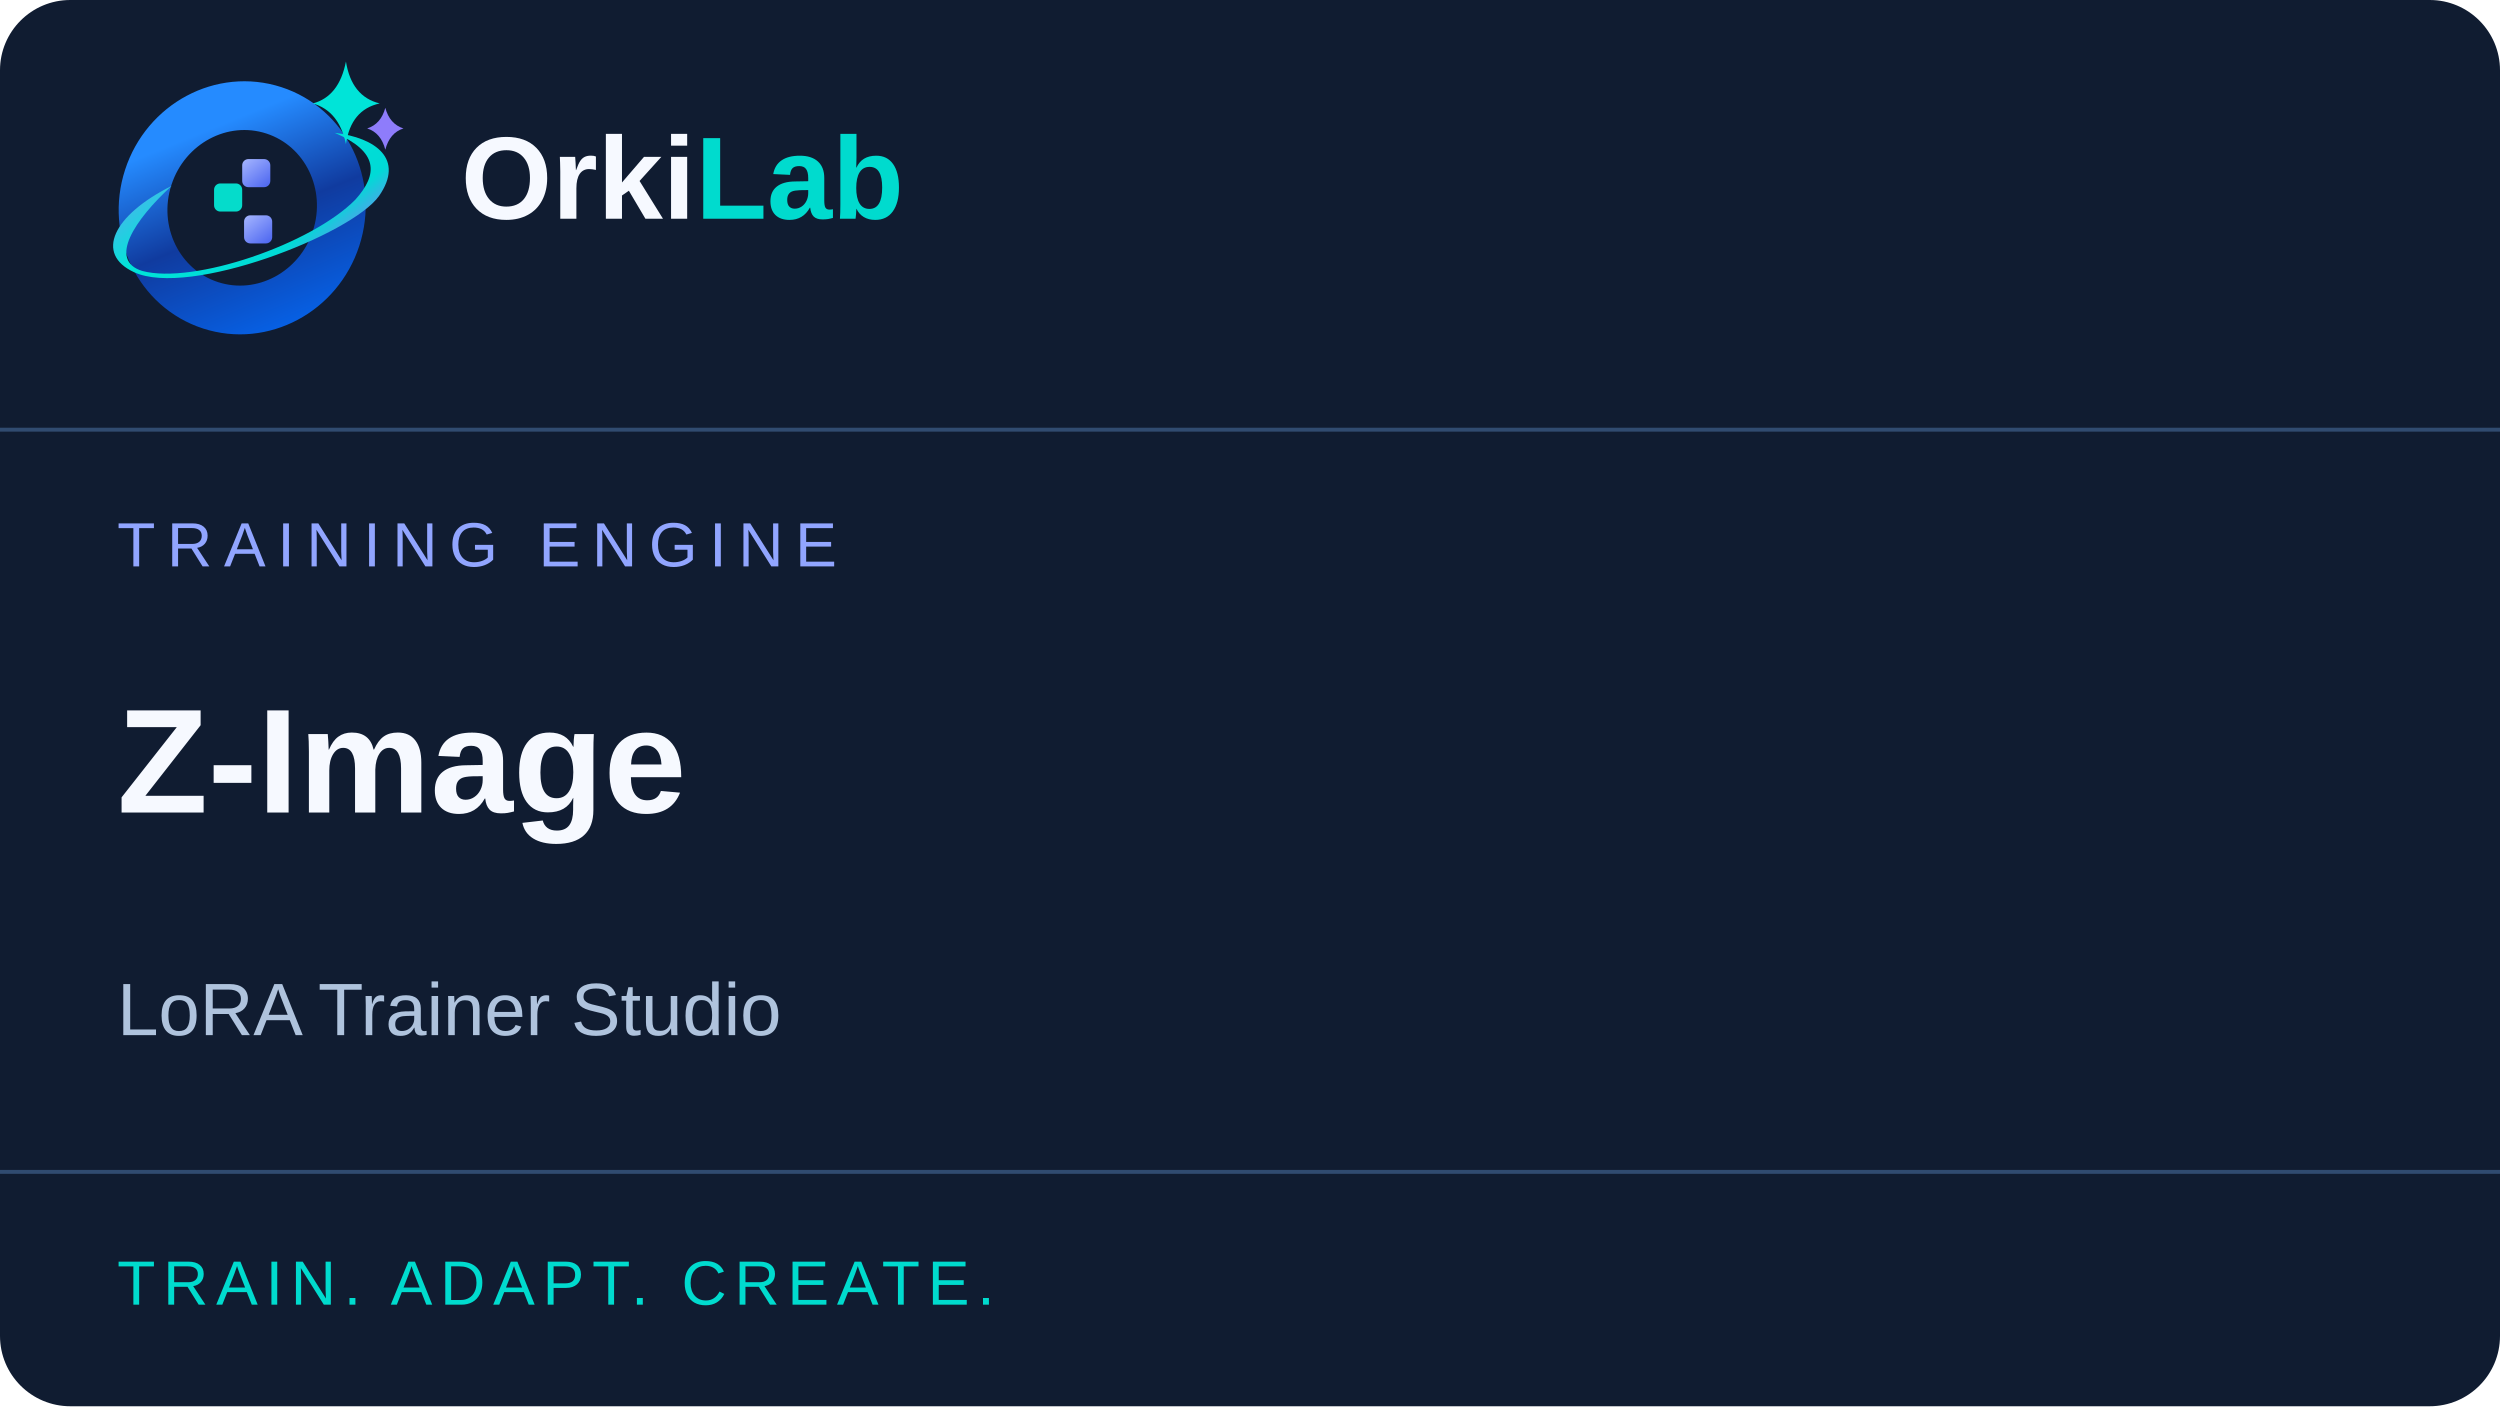
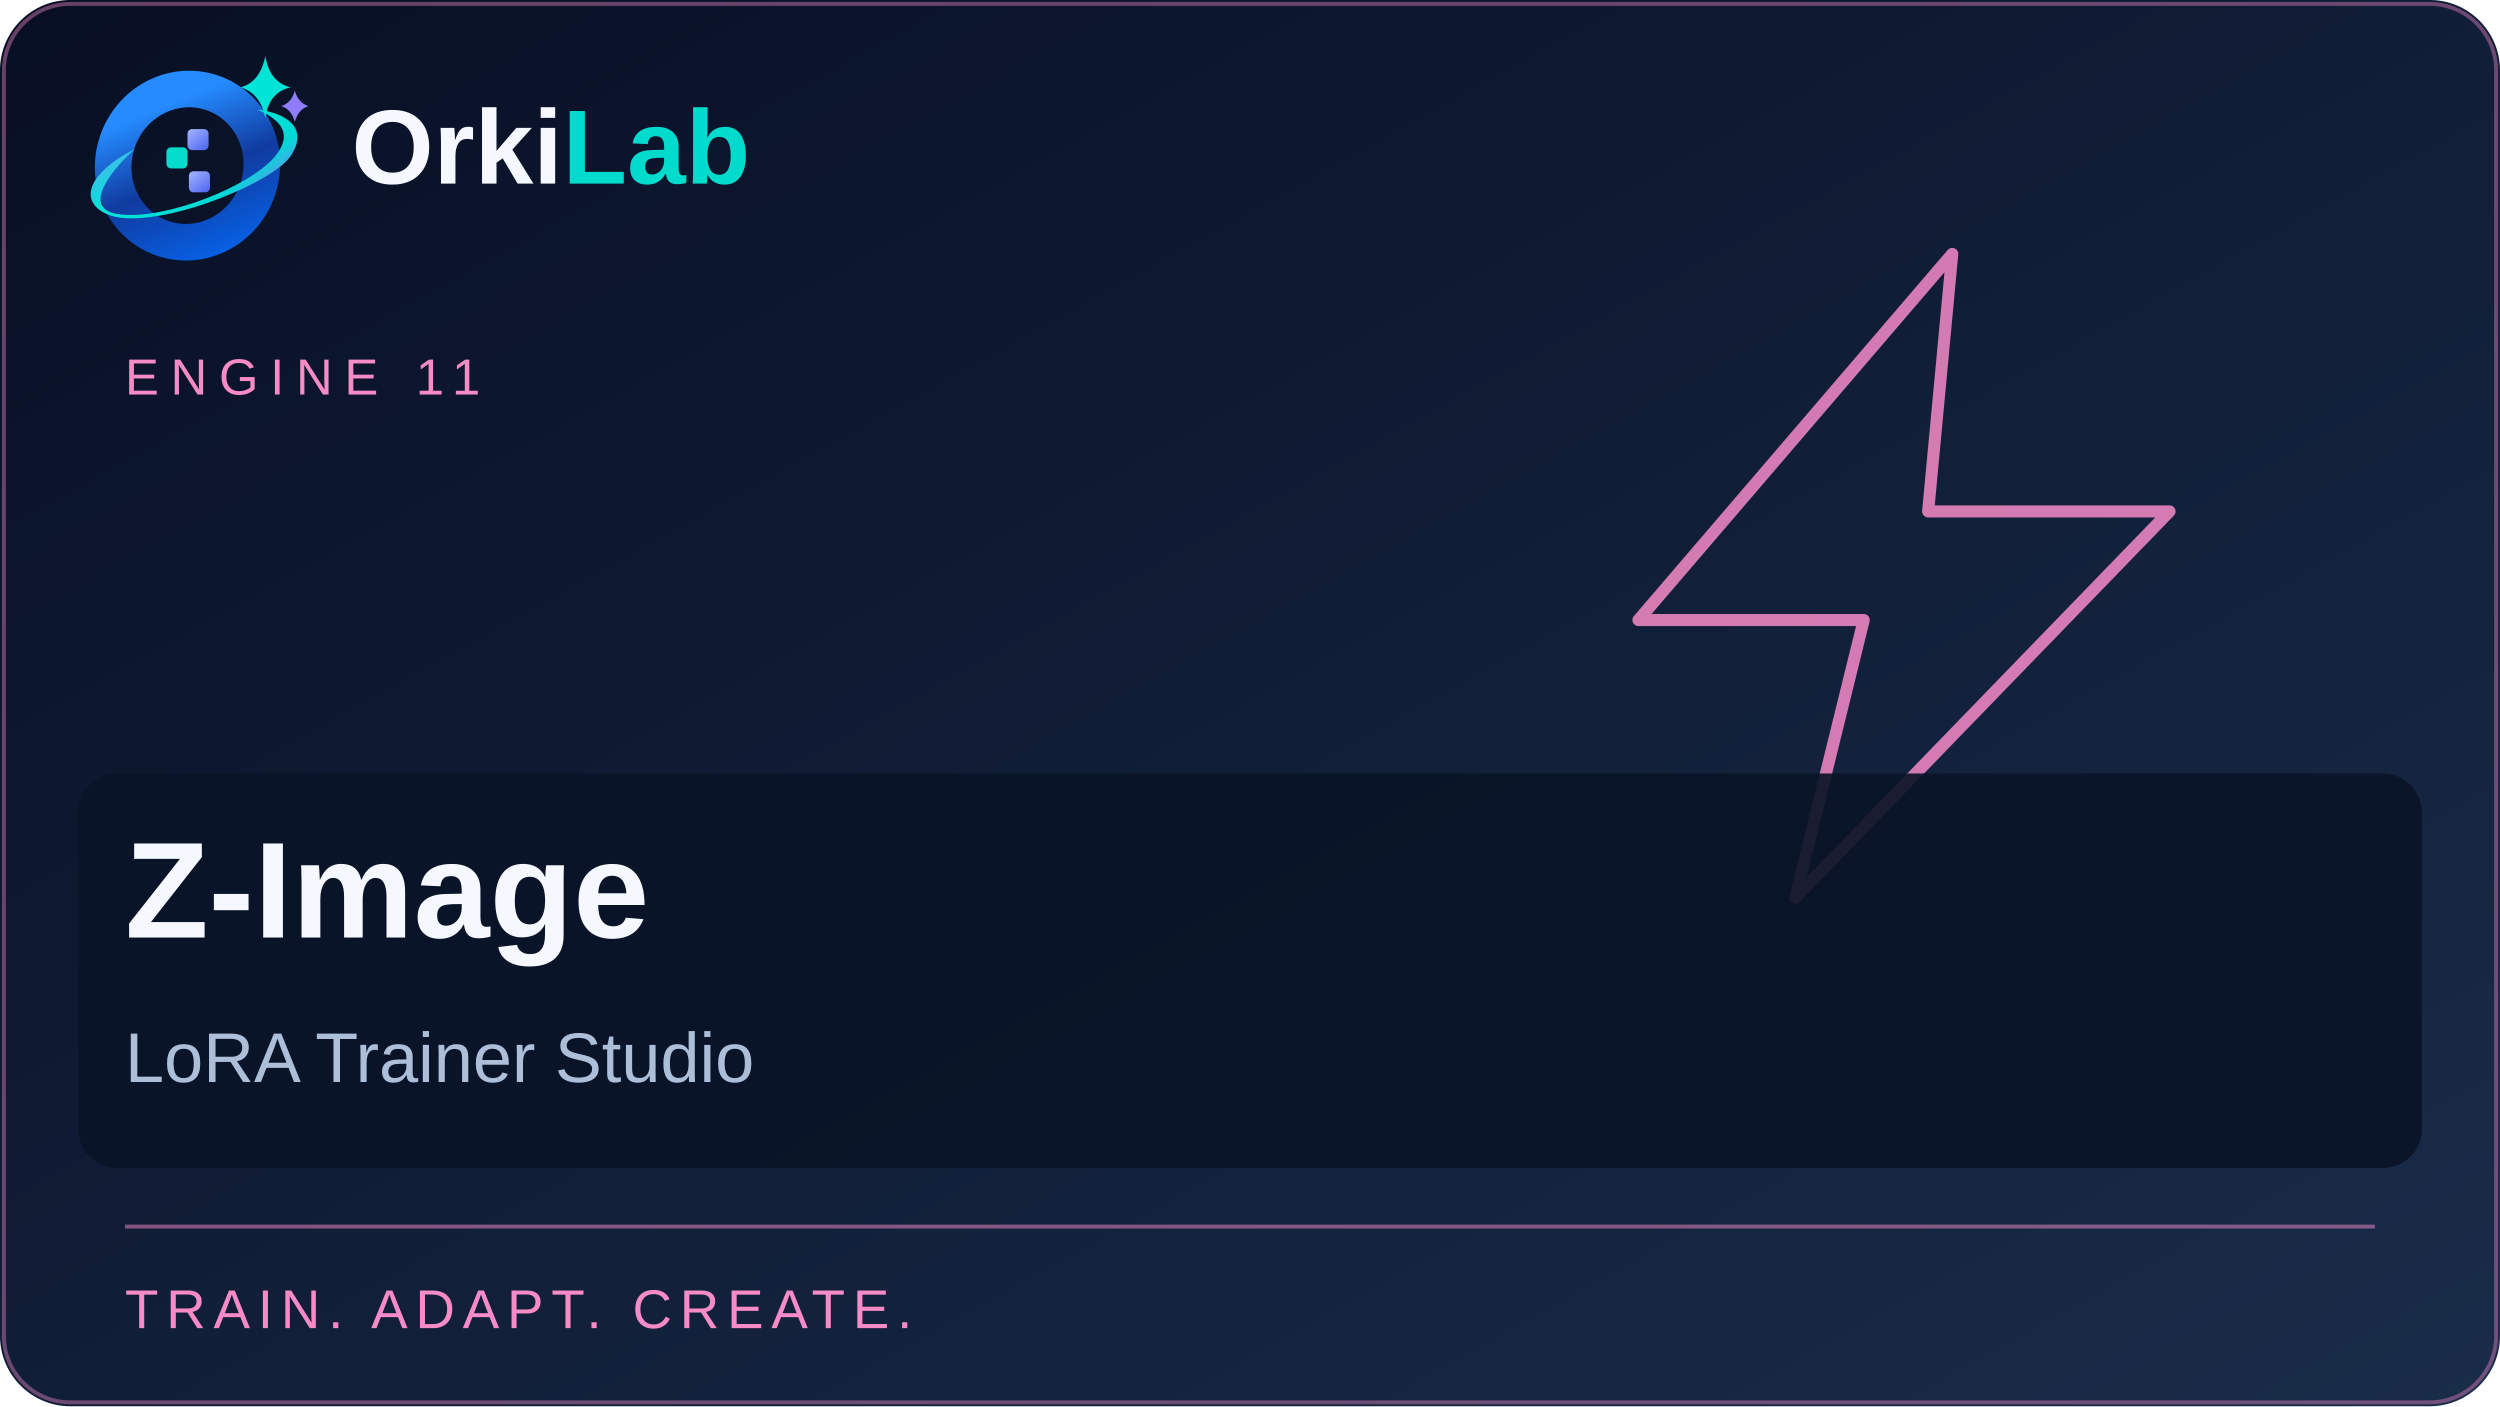
- <svg xmlns="http://www.w3.org/2000/svg" viewBox="0 0 640 360">
-   <rect width="640" height="360" rx="18" fill="#101C31" />
-   <path d="M0 110H640M0 300H640" stroke="#304B70" />
-   <g transform="translate(22 10) scale(.16)">
+ <svg xmlns="http://www.w3.org/2000/svg" width="640" height="360" viewBox="0 0 640 360">
+   <defs>
+     <linearGradient id="panel" x2="1" y2="1">
+       <stop stop-color="#080F24" />
+       <stop offset="1" stop-color="#192C49" />
+     </linearGradient>
+   </defs>
+   <rect width="640" height="360" rx="18" fill="url(#panel)" />
+   <rect x="1" y="1" width="638" height="358" rx="17" fill="none" stroke="#F68BC8" stroke-opacity=".4" />
+   <g transform="translate(18 10) scale(.12)">
    <defs>
      <linearGradient id="bg" x2="1" y2="1">
        <stop stop-color="#070D25" />
        <stop offset="1" stop-color="#101E3C" />
      </linearGradient>
      <linearGradient id="ring" x1=".2" y1=".2" x2=".85" y2="1">
        <stop stop-color="#258BFF" />
        <stop offset=".48" stop-color="#103B9F" />
        <stop offset="1" stop-color="#075FE2" />
      </linearGradient>
      <linearGradient id="orbit" x2="1" y2=".65">
        <stop stop-color="#9683FF" />
        <stop offset=".46" stop-color="#00E5D8" />
        <stop offset=".8" stop-color="#00DAD6" />
        <stop offset="1" stop-color="#8B79F7" />
      </linearGradient>
      <linearGradient id="tile" x2=".8" y2="1">
        <stop stop-color="#A6B6FF" />
        <stop offset="1" stop-color="#526BF1" />
      </linearGradient>
      <pattern id="grid" width="40" height="40" patternUnits="userSpaceOnUse">
        <path d="M40 0H0V40" stroke="#8FB7E0" stroke-opacity=".055" fill="none" />
      </pattern>
    </defs>
    <g>
      <ellipse cx="250" cy="270" rx="158" ry="164" transform="rotate(18 250 270)" fill="none" stroke="url(#ring)" stroke-width="78" />
      <rect x="250" y="192" width="45" height="45" rx="10" fill="url(#tile)" />
      <rect x="205" y="231" width="45" height="45" rx="10" fill="#05DCCB" />
      <rect x="253" y="282" width="45" height="45" rx="10" fill="url(#tile)" />
      <path d="M137 235C43 282 14 344 77 373C165 414 425 313 469 251C510 192 464 158 398 150C468 180 468 216 431 257C361 328 172 393 90 371C35 354 78 289 137 235Z" fill="url(#orbit)" />
      <path d="M416 36Q425 92 470 103Q424 113 416 168Q405 115 363 103Q405 92 416 36Z" fill="#00E4D8" />
      <path d="M479 110Q486 136 508 143Q486 150 479 177Q472 150 450 143Q472 136 479 110Z" fill="#8E7CFB" />
    </g>
  </g>
-   <text x="118" y="56" font-family="Arial,sans-serif" font-size="30" font-weight="bold" fill="#F6F9FF">Orki<tspan fill="#00DBCE">Lab</tspan>
+   <text x="90" y="47" fill="#F5F8FF" font-family="Arial,sans-serif" font-size="27" font-weight="bold">Orki<tspan fill="#00DBCE">Lab</tspan>
  </text>
-   <g font-family="Arial,sans-serif">
-     <text x="30" y="145" font-size="16" letter-spacing="3" fill="#91A5FF">TRAINING ENGINE</text>
-     <text x="30" y="208" font-size="38" font-weight="bold" fill="#F6F9FF">Z-Image</text>
-     <text x="30" y="265" font-size="19" fill="#AFC3DD">LoRA Trainer Studio</text>
-     <text x="30" y="334" font-size="16" letter-spacing="2" fill="#00DBCE">TRAIN. ADAPT. CREATE.</text>
+   <text x="32" y="101" fill="#F68BC8" font-family="Arial,sans-serif" font-size="13" letter-spacing="3">ENGINE 11</text>
+   <g transform="translate(370 65) scale(1.03)" opacity=".85">
+     <path d="M126 0L48 91H104L87 160L180 64H120Z" stroke="#F68BC8" stroke-width="3" fill="none" stroke-linecap="round" stroke-linejoin="round" fill-opacity=".18" />
  </g>
+   <rect x="20" y="198" width="600" height="101" rx="10" fill="#0A1428" fill-opacity=".92" />
+   <text x="32" y="240" fill="#F5F8FF" font-family="Arial,sans-serif" font-size="35" font-weight="bold">Z-Image</text>
+   <text x="32" y="277" fill="#ACBED8" font-family="Arial,sans-serif" font-size="18">LoRA Trainer Studio</text>
+   <path d="M32 314H608" stroke="#F68BC8" opacity=".5" />
+   <text x="32" y="340" fill="#F68BC8" font-family="Arial,sans-serif" font-size="14" letter-spacing="2">TRAIN. ADAPT. CREATE.</text>
</svg>
